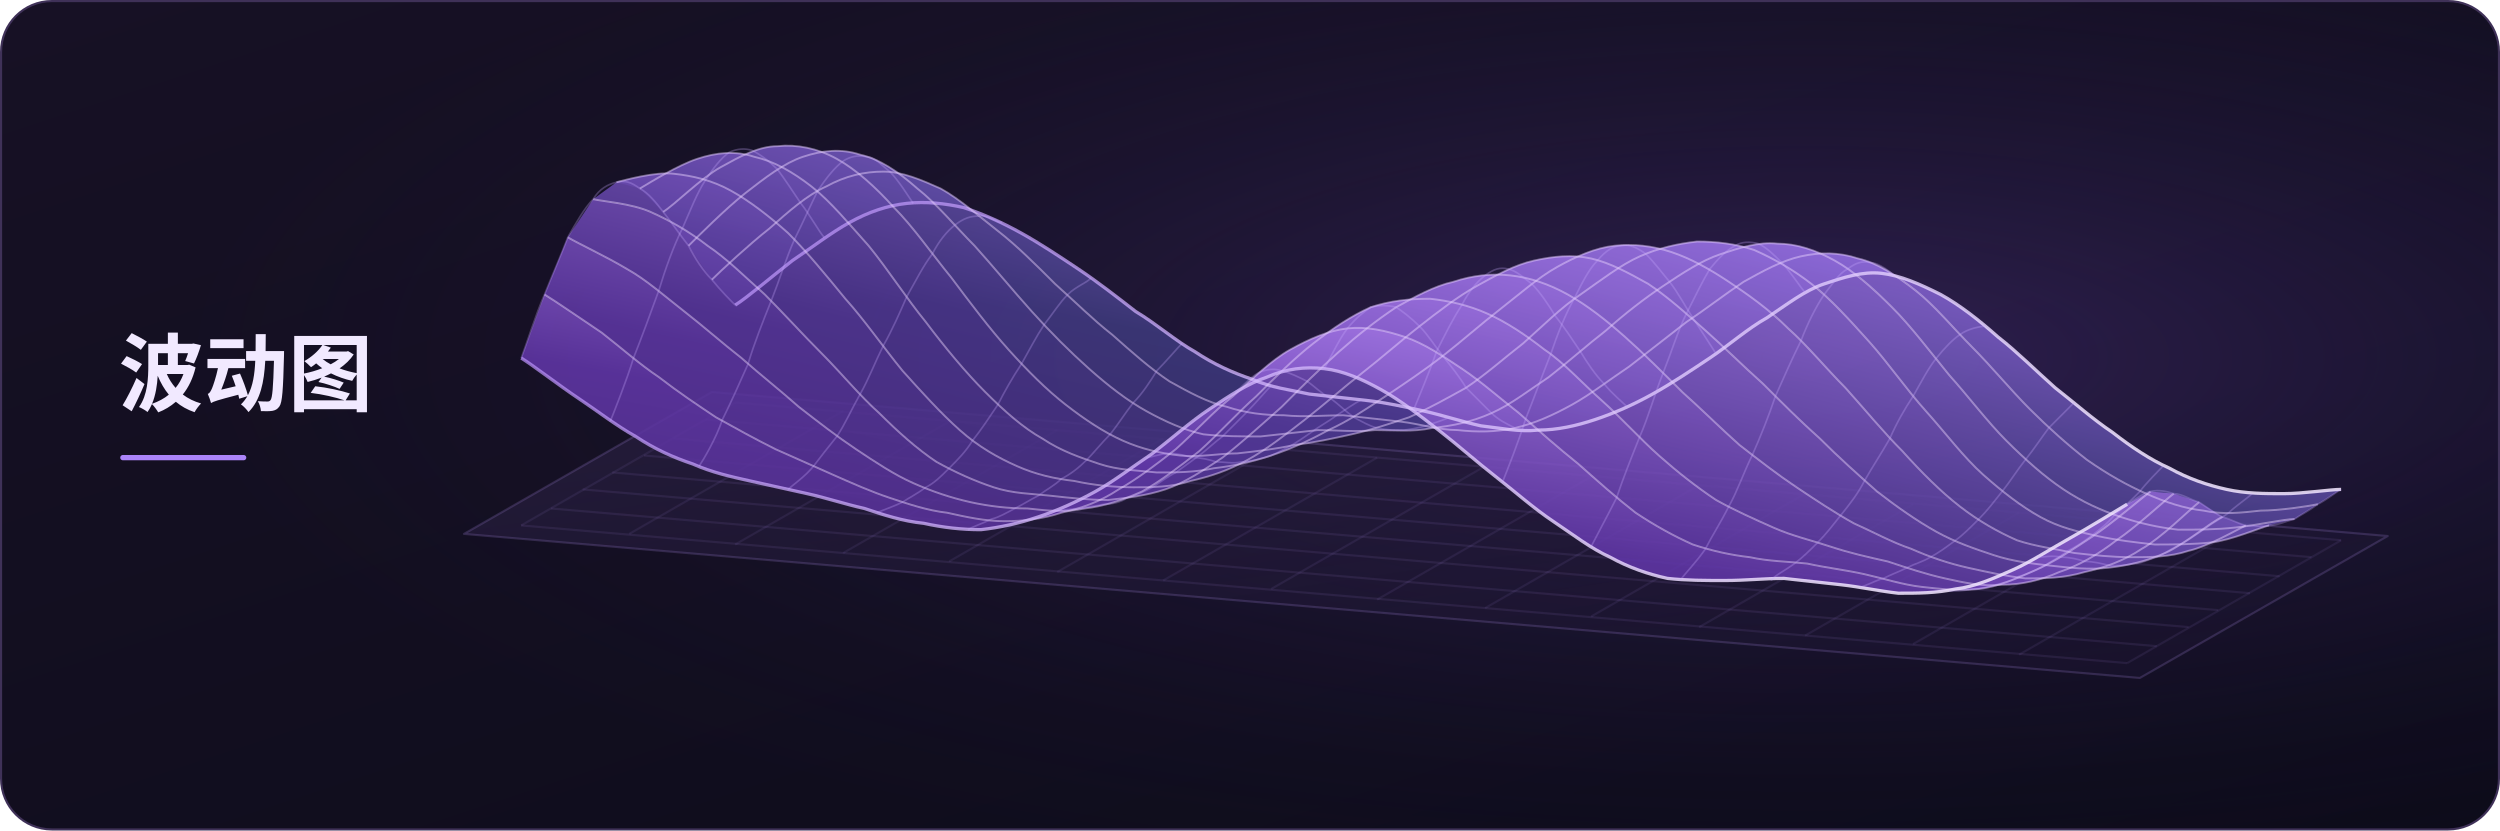
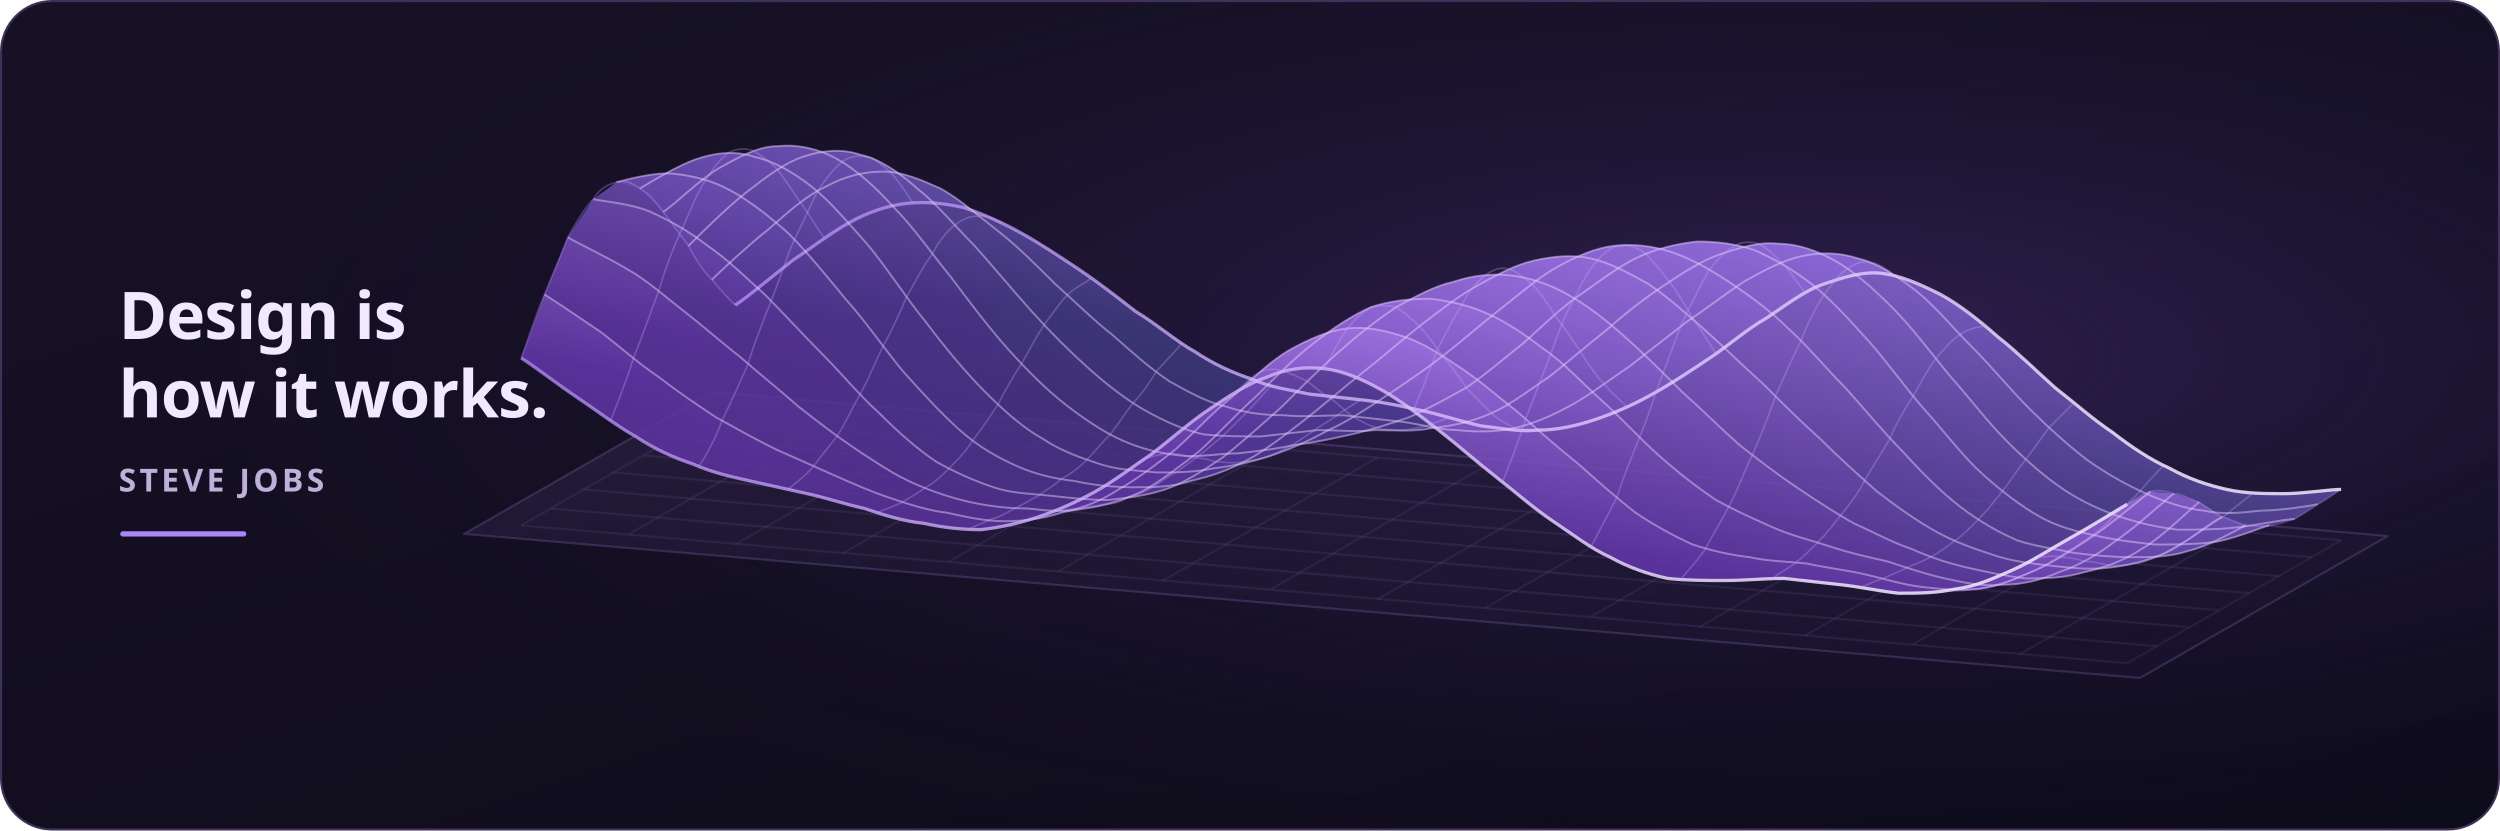
<svg xmlns="http://www.w3.org/2000/svg" width="1180" height="392" viewBox="0 0 1180 392" role="img" aria-labelledby="waveform-title">
  <defs>
    <linearGradient id="base" x1="0" y1="0" x2="1" y2="1" gradientUnits="objectBoundingBox">
      <stop stop-color="#171125" />
      <stop offset="1" stop-color="#0C0B19" />
    </linearGradient>
    <radialGradient id="bloom" cx="72%" cy="43%" r="65%">
      <stop stop-color="#593995" stop-opacity=".43" />
      <stop offset=".78" stop-color="#32225A" stop-opacity=".07" />
      <stop offset="1" stop-color="#302352" stop-opacity="0" />
    </radialGradient>
    <linearGradient id="edge" x2="1" y2=".2">
      <stop stop-color="#BB92FB" stop-opacity=".7" />
      <stop offset="1" stop-color="#F1E5FF" stop-opacity=".86" />
    </linearGradient>
    <linearGradient id="floor" x2="1" y2="1">
      <stop stop-color="#291F41" stop-opacity=".77" />
      <stop offset="1" stop-color="#1A132E" stop-opacity=".46" />
    </linearGradient>
    <linearGradient id="r0" x1="0" y1="1" x2="1" y2="0">
      <stop stop-color="#382468" />
      <stop offset=".40" stop-color="#3c387b" />
      <stop offset=".79" stop-color="#956ce4" />
      <stop offset="1" stop-color="#3c387b" />
    </linearGradient>
    <linearGradient id="r1" x1="0" y1="1" x2="1" y2="0">
      <stop stop-color="#3a256c" />
      <stop offset=".40" stop-color="#403880" />
      <stop offset=".79" stop-color="#986fe6" />
      <stop offset="1" stop-color="#403880" />
    </linearGradient>
    <linearGradient id="r2" x1="0" y1="1" x2="1" y2="0">
      <stop stop-color="#3d266f" />
      <stop offset=".40" stop-color="#453886" />
      <stop offset=".79" stop-color="#9c72e8" />
      <stop offset="1" stop-color="#453886" />
    </linearGradient>
    <linearGradient id="r3" x1="0" y1="1" x2="1" y2="0">
      <stop stop-color="#402772" />
      <stop offset=".40" stop-color="#4a378c" />
      <stop offset=".79" stop-color="#9f75e9" />
      <stop offset="1" stop-color="#4a378c" />
    </linearGradient>
    <linearGradient id="r4" x1="0" y1="1" x2="1" y2="0">
      <stop stop-color="#422876" />
      <stop offset=".40" stop-color="#4e3791" />
      <stop offset=".79" stop-color="#a378eb" />
      <stop offset="1" stop-color="#4e3791" />
    </linearGradient>
    <linearGradient id="r5" x1="0" y1="1" x2="1" y2="0">
      <stop stop-color="#44297a" />
      <stop offset=".40" stop-color="#523796" />
      <stop offset=".79" stop-color="#a67bed" />
      <stop offset="1" stop-color="#523796" />
    </linearGradient>
    <linearGradient id="r6" x1="0" y1="1" x2="1" y2="0">
      <stop stop-color="#472a7d" />
      <stop offset=".40" stop-color="#57369c" />
      <stop offset=".79" stop-color="#aa7eef" />
      <stop offset="1" stop-color="#57369c" />
    </linearGradient>
    <linearGradient id="r7" x1="0" y1="1" x2="1" y2="0">
      <stop stop-color="#4a2b80" />
      <stop offset=".40" stop-color="#5c36a2" />
      <stop offset=".79" stop-color="#ad81f0" />
      <stop offset="1" stop-color="#5c36a2" />
    </linearGradient>
    <linearGradient id="r8" x1="0" y1="1" x2="1" y2="0">
      <stop stop-color="#4c2c84" />
      <stop offset=".40" stop-color="#6036a7" />
      <stop offset=".79" stop-color="#b184f2" />
      <stop offset="1" stop-color="#6036a7" />
    </linearGradient>
  </defs>
  <rect x=".5" y=".5" width="1179" height="391" rx="24" fill="url(#base)" stroke="#3F3158" />
  <rect x="1" y="1" width="1178" height="390" rx="24" fill="url(#bloom)" />
  <g fill="none" stroke-linejoin="round">
    <path d="M336,185L1127,253L1010,320L219,252Z" fill="url(#floor)" stroke="#8068B1" stroke-width="1" stroke-opacity=".29" />
    <path d="M347,190L1105,255" stroke="#8068B1" stroke-opacity=".15" />
    <path d="M333,198L1091,263" stroke="#8068B1" stroke-opacity=".15" />
    <path d="M318,207L1076,272" stroke="#8068B1" stroke-opacity=".15" />
    <path d="M304,215L1062,280" stroke="#8068B1" stroke-opacity=".15" />
    <path d="M289,223L1047,288" stroke="#8068B1" stroke-opacity=".15" />
    <path d="M275,231L1033,296" stroke="#8068B1" stroke-opacity=".15" />
    <path d="M260,240L1018,305" stroke="#8068B1" stroke-opacity=".15" />
    <path d="M246,248L1004,313" stroke="#8068B1" stroke-opacity=".15" />
    <path d="M347,190L246,248" stroke="#8068B1" stroke-opacity=".14" />
    <path d="M398,194L297,252" stroke="#8068B1" stroke-opacity=".14" />
    <path d="M448,199L347,257" stroke="#8068B1" stroke-opacity=".14" />
    <path d="M499,203L398,261" stroke="#8068B1" stroke-opacity=".14" />
    <path d="M549,207L448,265" stroke="#8068B1" stroke-opacity=".14" />
    <path d="M600,212L499,270" stroke="#8068B1" stroke-opacity=".14" />
    <path d="M650,216L549,274" stroke="#8068B1" stroke-opacity=".14" />
    <path d="M701,220L600,278" stroke="#8068B1" stroke-opacity=".14" />
    <path d="M751,225L650,283" stroke="#8068B1" stroke-opacity=".14" />
    <path d="M802,229L701,287" stroke="#8068B1" stroke-opacity=".14" />
    <path d="M852,233L751,291" stroke="#8068B1" stroke-opacity=".14" />
    <path d="M903,238L802,296" stroke="#8068B1" stroke-opacity=".14" />
    <path d="M953,242L852,300" stroke="#8068B1" stroke-opacity=".14" />
    <path d="M1004,246L903,304" stroke="#8068B1" stroke-opacity=".14" />
    <path d="M1054,251L953,309" stroke="#8068B1" stroke-opacity=".14" />
    <path d="M1105,255L1004,313" stroke="#8068B1" stroke-opacity=".14" />
    <path d="M347,144C352,141 365,130 374,123C383,117 392,110 401,105C410,100 419,97 428,96C437,95 446,96 455,98C464,101 473,105 482,110C491,115 500,121 509,127C518,133 527,140 536,147C546,153 555,161 564,166C573,172 582,176 591,179C600,183 609,184 618,186C627,187 636,188 645,189C654,190 663,192 672,194C681,196 690,199 699,201C708,202 717,204 726,203C735,203 744,201 753,198C762,195 771,191 780,186C789,181 798,175 807,169C816,163 825,155 834,150C843,144 852,137 861,134C870,131 879,128 888,129C897,130 906,134 916,139C925,144 934,151 943,159C952,166 961,175 970,183C979,190 988,198 997,204C1006,211 1015,217 1024,221C1033,226 1042,229 1051,231C1060,233 1069,233 1078,233C1087,233 1100,231 1105,231L1094,238C1089,239 1076,241 1067,241C1058,242 1049,243 1040,241C1031,240 1022,237 1013,233C1004,229 995,224 985,217C976,210 967,202 958,193C949,184 940,173 931,164C922,155 913,144 904,137C895,130 886,124 877,122C868,119 859,119 850,121C841,123 832,128 823,133C814,139 805,146 796,152C787,159 778,166 769,173C760,179 751,186 742,191C733,196 724,200 715,202C706,204 697,204 688,203C679,203 670,200 661,199C652,198 643,197 634,196C625,196 616,197 606,196C597,196 588,195 579,192C570,190 561,185 552,180C543,174 534,166 525,158C516,151 507,142 498,134C489,125 480,116 471,109C462,102 453,94 444,89C435,85 426,81 417,81C408,81 399,83 390,88C381,92 372,100 363,108C354,115 340,128 336,132Z" fill="url(#r0)" fill-opacity=".88" />
    <path d="M336,132C340,128 354,115 363,108C372,100 381,92 390,88C399,83 408,81 417,81C426,81 435,85 444,89C453,94 462,102 471,109C480,116 489,125 498,134C507,142 516,151 525,158C534,166 543,174 552,180C561,185 570,190 579,192C588,195 597,196 606,196C616,197 625,196 634,196C643,197 652,198 661,199C670,200 679,203 688,203C697,204 706,204 715,202C724,200 733,196 742,191C751,186 760,179 769,173C778,166 787,159 796,152C805,146 814,139 823,133C832,128 841,123 850,121C859,119 868,119 877,122C886,124 895,130 904,137C913,144 922,155 931,164C940,173 949,184 958,193C967,202 976,210 985,217C995,224 1004,229 1013,233C1022,237 1031,240 1040,241C1049,243 1058,242 1067,241C1076,241 1089,239 1094,238L1083,245C1078,245 1065,248 1055,249C1046,250 1037,250 1028,250C1019,249 1010,247 1001,244C992,241 983,237 974,231C965,225 956,217 947,208C938,199 929,187 920,177C911,166 902,154 893,145C884,136 875,128 866,123C857,118 848,115 839,115C830,114 821,117 812,120C803,123 794,129 785,135C776,141 767,148 758,156C749,163 740,171 731,178C722,184 713,191 704,195C695,199 686,201 676,202C667,204 658,203 649,203C640,204 631,203 622,203C613,204 604,205 595,206C586,206 577,206 568,205C559,203 550,199 541,194C532,189 523,182 514,174C505,166 496,157 487,147C478,137 469,126 460,116C451,107 442,96 433,89C424,81 415,75 406,73C397,70 388,71 379,74C370,77 361,84 352,91C343,98 329,112 325,116Z" fill="url(#r1)" fill-opacity=".88" />
    <path d="M325,116C329,112 343,98 352,91C361,84 370,77 379,74C388,71 397,70 406,73C415,75 424,81 433,89C442,96 451,107 460,116C469,126 478,137 487,147C496,157 505,166 514,174C523,182 532,189 541,194C550,199 559,203 568,205C577,206 586,206 595,206C604,205 613,204 622,203C631,203 640,204 649,203C658,203 667,204 676,202C686,201 695,199 704,195C713,191 722,184 731,178C740,171 749,163 758,156C767,148 776,141 785,135C794,129 803,123 812,120C821,117 830,114 839,115C848,115 857,118 866,123C875,128 884,136 893,145C902,154 911,166 920,177C929,187 938,199 947,208C956,217 965,225 974,231C983,237 992,241 1001,244C1010,247 1019,249 1028,250C1037,250 1046,250 1055,249C1065,248 1078,245 1083,245L1071,248C1067,249 1053,255 1044,256C1035,257 1026,257 1017,257C1008,256 999,255 990,253C981,251 972,249 963,244C954,239 945,232 936,224C927,216 918,204 909,194C900,184 891,171 882,161C873,151 864,141 855,134C846,127 837,122 828,118C819,115 810,114 801,114C792,115 783,117 774,121C765,125 756,132 746,139C737,145 728,154 719,162C710,169 701,177 692,183C683,188 674,193 665,197C656,200 647,203 638,205C629,207 620,209 611,210C602,212 593,213 584,214C575,214 566,216 557,215C548,214 539,212 530,208C521,204 512,198 503,191C494,184 485,175 476,165C467,155 458,143 449,131C440,120 431,107 422,98C413,88 404,80 395,75C386,70 376,68 367,69C358,69 349,74 340,79C331,84 318,97 313,100Z" fill="url(#r2)" fill-opacity=".88" />
    <path d="M313,100C318,97 331,84 340,79C349,74 358,69 367,69C376,68 386,70 395,75C404,80 413,88 422,98C431,107 440,120 449,131C458,143 467,155 476,165C485,175 494,184 503,191C512,198 521,204 530,208C539,212 548,214 557,215C566,216 575,214 584,214C593,213 602,212 611,210C620,209 629,207 638,205C647,203 656,200 665,197C674,193 683,188 692,183C701,177 710,169 719,162C728,154 737,145 746,139C756,132 765,125 774,121C783,117 792,115 801,114C810,114 819,115 828,118C837,122 846,127 855,134C864,141 873,151 882,161C891,171 900,184 909,194C918,204 927,216 936,224C945,232 954,239 963,244C972,249 981,251 990,253C999,255 1008,256 1017,257C1026,257 1035,257 1044,256C1053,255 1067,249 1071,248L1060,248C1056,250 1042,258 1033,260C1024,263 1015,263 1006,263C997,263 988,262 979,261C970,259 961,258 952,255C943,251 934,246 925,239C916,232 907,223 898,213C889,204 880,193 871,183C862,174 853,163 844,155C835,146 825,139 816,133C807,127 798,122 789,119C780,116 771,115 762,116C753,117 744,121 735,126C726,131 717,139 708,146C699,153 690,161 681,168C672,175 663,181 654,187C645,193 636,199 627,203C618,208 609,212 600,215C591,218 582,220 573,221C564,223 555,223 546,223C537,222 528,222 519,219C510,216 501,213 492,207C483,202 474,194 465,185C456,176 446,164 437,152C428,141 419,127 410,116C401,106 392,95 383,88C374,81 365,76 356,74C347,71 338,72 329,75C320,78 307,86 302,89Z" fill="url(#r3)" fill-opacity=".88" />
    <path d="M302,89C307,86 320,78 329,75C338,72 347,71 356,74C365,76 374,81 383,88C392,95 401,106 410,116C419,127 428,141 437,152C446,164 456,176 465,185C474,194 483,202 492,207C501,213 510,216 519,219C528,222 537,222 546,223C555,223 564,223 573,221C582,220 591,218 600,215C609,212 618,208 627,203C636,199 645,193 654,187C663,181 672,175 681,168C690,161 699,153 708,146C717,139 726,131 735,126C744,121 753,117 762,116C771,115 780,116 789,119C798,122 807,127 816,133C825,139 835,146 844,155C853,163 862,174 871,183C880,193 889,204 898,213C907,223 916,232 925,239C934,246 943,251 952,255C961,258 970,259 979,261C988,262 997,263 1006,263C1015,263 1024,263 1033,260C1042,258 1056,250 1060,248L1049,244C1044,246 1031,257 1022,261C1013,265 1004,267 995,268C986,269 977,268 968,267C959,266 950,265 941,262C932,259 923,256 914,251C905,246 895,239 886,232C877,224 868,216 859,207C850,199 841,190 832,181C823,173 814,164 805,156C796,148 787,140 778,134C769,129 760,124 751,122C742,120 733,121 724,123C715,125 706,130 697,135C688,140 679,147 670,154C661,161 652,169 643,176C634,183 625,191 616,198C607,205 598,212 589,217C580,222 571,225 562,227C553,230 544,230 535,230C526,230 516,229 507,227C498,226 489,224 480,220C471,216 462,211 453,203C444,195 435,185 426,175C417,164 408,151 399,141C390,130 381,119 372,110C363,102 354,95 345,90C336,85 327,83 318,82C309,81 295,85 291,86Z" fill="url(#r4)" fill-opacity=".88" />
    <path d="M291,86C295,85 309,81 318,82C327,83 336,85 345,90C354,95 363,102 372,110C381,119 390,130 399,141C408,151 417,164 426,175C435,185 444,195 453,203C462,211 471,216 480,220C489,224 498,226 507,227C516,229 526,230 535,230C544,230 553,230 562,227C571,225 580,222 589,217C598,212 607,205 616,198C625,191 634,183 643,176C652,169 661,161 670,154C679,147 688,140 697,135C706,130 715,125 724,123C733,121 742,120 751,122C760,124 769,129 778,134C787,140 796,148 805,156C814,164 823,173 832,181C841,190 850,199 859,207C868,216 877,224 886,232C895,239 905,246 914,251C923,256 932,259 941,262C950,265 959,266 968,267C977,268 986,269 995,268C1004,267 1013,265 1022,261C1031,257 1044,246 1049,244L1038,237C1033,241 1020,254 1011,259C1002,265 993,268 984,270C974,273 965,273 956,273C947,272 938,270 929,268C920,266 911,263 902,259C893,256 884,251 875,247C866,242 857,236 848,230C839,224 830,217 821,210C812,202 803,193 794,185C785,176 776,167 767,159C758,151 749,144 740,139C731,134 722,131 713,130C704,129 695,130 686,133C677,135 668,140 659,145C650,151 641,158 632,166C623,174 614,183 605,192C596,200 586,209 577,216C568,222 559,228 550,231C541,234 532,235 523,236C514,236 505,235 496,234C487,233 478,233 469,230C460,227 451,223 442,218C433,212 424,204 415,195C406,187 397,176 388,167C379,158 370,148 361,139C352,131 343,122 334,116C325,109 316,104 307,100C298,96 284,95 280,94Z" fill="url(#r5)" fill-opacity=".88" />
    <path d="M280,94C284,95 298,96 307,100C316,104 325,109 334,116C343,122 352,131 361,139C370,148 379,158 388,167C397,176 406,187 415,195C424,204 433,212 442,218C451,223 460,227 469,230C478,233 487,233 496,234C505,235 514,236 523,236C532,235 541,234 550,231C559,228 568,222 577,216C586,209 596,200 605,192C614,183 623,174 632,166C641,158 650,151 659,145C668,140 677,135 686,133C695,130 704,129 713,130C722,131 731,134 740,139C749,144 758,151 767,159C776,167 785,176 794,185C803,193 812,202 821,210C830,217 839,224 848,230C857,236 866,242 875,247C884,251 893,256 902,259C911,263 920,266 929,268C938,270 947,272 956,273C965,273 974,273 984,270C993,268 1002,265 1011,259C1020,254 1033,241 1038,237L1026,233C1022,236 1008,249 999,255C990,262 981,267 972,270C963,274 954,276 945,276C936,277 927,275 918,273C909,271 900,268 891,265C882,263 873,261 864,258C855,255 846,253 837,249C828,245 819,241 810,236C801,230 792,223 783,215C774,207 765,197 756,189C747,181 738,171 729,165C720,158 711,152 702,148C693,144 684,142 675,141C665,141 656,142 647,145C638,149 629,155 620,162C611,169 602,178 593,187C584,195 575,205 566,213C557,220 548,227 539,232C530,236 521,239 512,240C503,242 494,241 485,240C476,240 467,239 458,237C449,235 440,232 431,228C422,224 413,218 404,212C395,206 386,199 377,192C368,184 359,177 350,169C341,162 332,154 323,147C314,140 305,132 296,127C286,121 273,115 268,112Z" fill="url(#r6)" fill-opacity=".88" />
    <path d="M268,112C273,115 286,121 296,127C305,132 314,140 323,147C332,154 341,162 350,169C359,177 368,184 377,192C386,199 395,206 404,212C413,218 422,224 431,228C440,232 449,235 458,237C467,239 476,240 485,240C494,241 503,242 512,240C521,239 530,236 539,232C548,227 557,220 566,213C575,205 584,195 593,187C602,178 611,169 620,162C629,155 638,149 647,145C656,142 665,141 675,141C684,142 693,144 702,148C711,152 720,158 729,165C738,171 747,181 756,189C765,197 774,207 783,215C792,223 801,230 810,236C819,241 828,245 837,249C846,253 855,255 864,258C873,261 882,263 891,265C900,268 909,271 918,273C927,275 936,277 945,276C954,276 963,274 972,270C981,267 990,262 999,255C1008,249 1022,236 1026,233L1015,232C1011,235 997,247 988,253C979,259 970,265 961,269C952,273 943,277 934,278C925,279 916,278 907,277C898,276 889,273 880,271C871,269 862,268 853,266C844,265 835,265 826,263C817,262 808,260 799,257C790,253 781,248 772,242C763,235 754,227 745,219C735,211 726,203 717,195C708,188 699,180 690,174C681,168 672,162 663,159C654,156 645,154 636,155C627,156 618,160 609,165C600,170 591,179 582,187C573,194 564,204 555,212C546,219 537,226 528,231C519,237 510,240 501,242C492,245 483,246 474,246C465,246 456,244 447,242C438,241 429,238 420,235C411,232 402,228 393,224C384,220 375,216 366,212C356,207 347,202 338,197C329,191 320,185 311,178C302,172 293,164 284,157C275,151 262,142 257,139Z" fill="url(#r7)" fill-opacity=".88" />
    <path d="M257,139C262,142 275,151 284,157C293,164 302,172 311,178C320,185 329,191 338,197C347,202 356,207 366,212C375,216 384,220 393,224C402,228 411,232 420,235C429,238 438,241 447,242C456,244 465,246 474,246C483,246 492,245 501,242C510,240 519,237 528,231C537,226 546,219 555,212C564,204 573,194 582,187C591,179 600,170 609,165C618,160 627,156 636,155C645,154 654,156 663,159C672,162 681,168 690,174C699,180 708,188 717,195C726,203 735,211 745,219C754,227 763,235 772,242C781,248 790,253 799,257C808,260 817,262 826,263C835,265 844,265 853,266C862,268 871,269 880,271C889,273 898,276 907,277C916,278 925,279 934,278C943,277 952,273 961,269C970,265 979,259 988,253C997,247 1011,235 1015,232L1004,238C999,241 986,249 977,254C968,259 959,265 950,269C941,273 932,277 923,278C914,280 905,280 896,280C887,279 878,277 869,276C860,275 851,274 842,273C833,273 824,274 814,274C805,274 796,274 787,273C778,271 769,268 760,263C751,259 742,252 733,246C724,240 715,232 706,225C697,218 688,210 679,203C670,196 661,189 652,184C643,179 634,175 625,174C616,173 607,174 598,178C589,181 580,187 571,193C562,199 553,207 544,214C535,220 526,227 517,232C508,237 499,241 490,244C481,247 472,249 463,250C454,250 445,249 436,247C426,246 417,243 408,240C399,238 390,235 381,233C372,231 363,229 354,227C345,225 336,223 327,219C318,216 309,212 300,206C291,201 282,194 273,188C264,182 251,172 246,169Z" fill="url(#r8)" fill-opacity=".88" />
    <path d="M347,144C352,141 365,130 374,123C383,117 392,110 401,105C410,100 419,97 428,96C437,95 446,96 455,98C464,101 473,105 482,110C491,115 500,121 509,127C518,133 527,140 536,147C546,153 555,161 564,166C573,172 582,176 591,179C600,183 609,184 618,186C627,187 636,188 645,189C654,190 663,192 672,194C681,196 690,199 699,201C708,202 717,204 726,203C735,203 744,201 753,198C762,195 771,191 780,186C789,181 798,175 807,169C816,163 825,155 834,150C843,144 852,137 861,134C870,131 879,128 888,129C897,130 906,134 916,139C925,144 934,151 943,159C952,166 961,175 970,183C979,190 988,198 997,204C1006,211 1015,217 1024,221C1033,226 1042,229 1051,231C1060,233 1069,233 1078,233C1087,233 1100,231 1105,231" stroke="url(#edge)" stroke-width="1.55" />
    <path d="M336,132C340,128 354,115 363,108C372,100 381,92 390,88C399,83 408,81 417,81C426,81 435,85 444,89C453,94 462,102 471,109C480,116 489,125 498,134C507,142 516,151 525,158C534,166 543,174 552,180C561,185 570,190 579,192C588,195 597,196 606,196C616,197 625,196 634,196C643,197 652,198 661,199C670,200 679,203 688,203C697,204 706,204 715,202C724,200 733,196 742,191C751,186 760,179 769,173C778,166 787,159 796,152C805,146 814,139 823,133C832,128 841,123 850,121C859,119 868,119 877,122C886,124 895,130 904,137C913,144 922,155 931,164C940,173 949,184 958,193C967,202 976,210 985,217C995,224 1004,229 1013,233C1022,237 1031,240 1040,241C1049,243 1058,242 1067,241C1076,241 1089,239 1094,238" stroke="#E7D1FF" stroke-opacity=".48" stroke-width=".9" />
    <path d="M325,116C329,112 343,98 352,91C361,84 370,77 379,74C388,71 397,70 406,73C415,75 424,81 433,89C442,96 451,107 460,116C469,126 478,137 487,147C496,157 505,166 514,174C523,182 532,189 541,194C550,199 559,203 568,205C577,206 586,206 595,206C604,205 613,204 622,203C631,203 640,204 649,203C658,203 667,204 676,202C686,201 695,199 704,195C713,191 722,184 731,178C740,171 749,163 758,156C767,148 776,141 785,135C794,129 803,123 812,120C821,117 830,114 839,115C848,115 857,118 866,123C875,128 884,136 893,145C902,154 911,166 920,177C929,187 938,199 947,208C956,217 965,225 974,231C983,237 992,241 1001,244C1010,247 1019,249 1028,250C1037,250 1046,250 1055,249C1065,248 1078,245 1083,245" stroke="#E7D1FF" stroke-opacity=".48" stroke-width=".9" />
    <path d="M313,100C318,97 331,84 340,79C349,74 358,69 367,69C376,68 386,70 395,75C404,80 413,88 422,98C431,107 440,120 449,131C458,143 467,155 476,165C485,175 494,184 503,191C512,198 521,204 530,208C539,212 548,214 557,215C566,216 575,214 584,214C593,213 602,212 611,210C620,209 629,207 638,205C647,203 656,200 665,197C674,193 683,188 692,183C701,177 710,169 719,162C728,154 737,145 746,139C756,132 765,125 774,121C783,117 792,115 801,114C810,114 819,115 828,118C837,122 846,127 855,134C864,141 873,151 882,161C891,171 900,184 909,194C918,204 927,216 936,224C945,232 954,239 963,244C972,249 981,251 990,253C999,255 1008,256 1017,257C1026,257 1035,257 1044,256C1053,255 1067,249 1071,248" stroke="#E7D1FF" stroke-opacity=".48" stroke-width=".9" />
    <path d="M302,89C307,86 320,78 329,75C338,72 347,71 356,74C365,76 374,81 383,88C392,95 401,106 410,116C419,127 428,141 437,152C446,164 456,176 465,185C474,194 483,202 492,207C501,213 510,216 519,219C528,222 537,222 546,223C555,223 564,223 573,221C582,220 591,218 600,215C609,212 618,208 627,203C636,199 645,193 654,187C663,181 672,175 681,168C690,161 699,153 708,146C717,139 726,131 735,126C744,121 753,117 762,116C771,115 780,116 789,119C798,122 807,127 816,133C825,139 835,146 844,155C853,163 862,174 871,183C880,193 889,204 898,213C907,223 916,232 925,239C934,246 943,251 952,255C961,258 970,259 979,261C988,262 997,263 1006,263C1015,263 1024,263 1033,260C1042,258 1056,250 1060,248" stroke="#E7D1FF" stroke-opacity=".48" stroke-width=".9" />
    <path d="M291,86C295,85 309,81 318,82C327,83 336,85 345,90C354,95 363,102 372,110C381,119 390,130 399,141C408,151 417,164 426,175C435,185 444,195 453,203C462,211 471,216 480,220C489,224 498,226 507,227C516,229 526,230 535,230C544,230 553,230 562,227C571,225 580,222 589,217C598,212 607,205 616,198C625,191 634,183 643,176C652,169 661,161 670,154C679,147 688,140 697,135C706,130 715,125 724,123C733,121 742,120 751,122C760,124 769,129 778,134C787,140 796,148 805,156C814,164 823,173 832,181C841,190 850,199 859,207C868,216 877,224 886,232C895,239 905,246 914,251C923,256 932,259 941,262C950,265 959,266 968,267C977,268 986,269 995,268C1004,267 1013,265 1022,261C1031,257 1044,246 1049,244" stroke="#E7D1FF" stroke-opacity=".48" stroke-width=".9" />
    <path d="M280,94C284,95 298,96 307,100C316,104 325,109 334,116C343,122 352,131 361,139C370,148 379,158 388,167C397,176 406,187 415,195C424,204 433,212 442,218C451,223 460,227 469,230C478,233 487,233 496,234C505,235 514,236 523,236C532,235 541,234 550,231C559,228 568,222 577,216C586,209 596,200 605,192C614,183 623,174 632,166C641,158 650,151 659,145C668,140 677,135 686,133C695,130 704,129 713,130C722,131 731,134 740,139C749,144 758,151 767,159C776,167 785,176 794,185C803,193 812,202 821,210C830,217 839,224 848,230C857,236 866,242 875,247C884,251 893,256 902,259C911,263 920,266 929,268C938,270 947,272 956,273C965,273 974,273 984,270C993,268 1002,265 1011,259C1020,254 1033,241 1038,237" stroke="#E7D1FF" stroke-opacity=".48" stroke-width=".9" />
    <path d="M268,112C273,115 286,121 296,127C305,132 314,140 323,147C332,154 341,162 350,169C359,177 368,184 377,192C386,199 395,206 404,212C413,218 422,224 431,228C440,232 449,235 458,237C467,239 476,240 485,240C494,241 503,242 512,240C521,239 530,236 539,232C548,227 557,220 566,213C575,205 584,195 593,187C602,178 611,169 620,162C629,155 638,149 647,145C656,142 665,141 675,141C684,142 693,144 702,148C711,152 720,158 729,165C738,171 747,181 756,189C765,197 774,207 783,215C792,223 801,230 810,236C819,241 828,245 837,249C846,253 855,255 864,258C873,261 882,263 891,265C900,268 909,271 918,273C927,275 936,277 945,276C954,276 963,274 972,270C981,267 990,262 999,255C1008,249 1022,236 1026,233" stroke="#E7D1FF" stroke-opacity=".48" stroke-width=".9" />
    <path d="M257,139C262,142 275,151 284,157C293,164 302,172 311,178C320,185 329,191 338,197C347,202 356,207 366,212C375,216 384,220 393,224C402,228 411,232 420,235C429,238 438,241 447,242C456,244 465,246 474,246C483,246 492,245 501,242C510,240 519,237 528,231C537,226 546,219 555,212C564,204 573,194 582,187C591,179 600,170 609,165C618,160 627,156 636,155C645,154 654,156 663,159C672,162 681,168 690,174C699,180 708,188 717,195C726,203 735,211 745,219C754,227 763,235 772,242C781,248 790,253 799,257C808,260 817,262 826,263C835,265 844,265 853,266C862,268 871,269 880,271C889,273 898,276 907,277C916,278 925,279 934,278C943,277 952,273 961,269C970,265 979,259 988,253C997,247 1011,235 1015,232" stroke="#E7D1FF" stroke-opacity=".48" stroke-width=".9" />
    <path d="M246,169C251,172 264,182 273,188C282,194 291,201 300,206C309,212 318,216 327,219C336,223 345,225 354,227C363,229 372,231 381,233C390,235 399,238 408,240C417,243 426,246 436,247C445,249 454,250 463,250C472,249 481,247 490,244C499,241 508,237 517,232C526,227 535,220 544,214C553,207 562,199 571,193C580,187 589,181 598,178C607,174 616,173 625,174C634,175 643,179 652,184C661,189 670,196 679,203C688,210 697,218 706,225C715,232 724,240 733,246C742,252 751,259 760,263C769,268 778,271 787,273C796,274 805,274 814,274C824,274 833,273 842,273C851,274 860,275 869,276C878,277 887,279 896,280C905,280 914,280 923,278C932,277 941,273 950,269C959,265 968,259 977,254C986,249 999,241 1004,238" stroke="url(#edge)" stroke-width="1.55" />
    <path d="M347,144C345,142 340,137 336,132C332,128 328,122 325,116C321,111 317,105 313,100C310,96 306,91 302,89C298,86 295,85 291,86C287,87 283,89 280,94C276,98 272,105 268,112C265,120 261,129 257,139C253,148 248,164 246,169" stroke="#C9AAFF" stroke-opacity=".29" stroke-width=".8" />
    <path d="M389,112C387,110 382,101 378,96C374,90 370,84 367,80C363,76 359,73 355,71C352,70 348,70 344,72C340,75 337,79 333,85C329,91 326,99 322,108C318,116 314,127 311,137C307,148 303,159 299,169C296,179 290,194 288,199" stroke="#C9AAFF" stroke-opacity=".29" stroke-width=".8" />
    <path d="M431,96C429,93 424,85 420,81C416,78 413,74 409,74C405,73 401,74 398,76C394,79 390,84 386,90C383,96 379,105 375,113C371,122 368,132 364,142C360,152 356,162 353,172C349,181 345,190 341,198C338,207 332,217 330,220" stroke="#C9AAFF" stroke-opacity=".29" stroke-width=".8" />
    <path d="M473,105C471,105 466,101 462,102C458,102 455,103 451,106C447,109 443,114 440,120C436,125 432,133 428,140C425,147 421,156 417,163C413,171 410,179 406,186C402,193 399,200 395,206C391,211 387,216 384,220C380,225 374,229 372,231" stroke="#C9AAFF" stroke-opacity=".29" stroke-width=".8" />
    <path d="M515,131C514,133 508,135 504,139C500,143 497,148 493,153C489,159 486,165 482,172C478,178 474,185 471,191C467,197 463,203 459,208C456,213 452,217 448,221C444,225 441,228 437,230C433,233 429,235 426,237C422,239 416,241 414,242" stroke="#C9AAFF" stroke-opacity=".29" stroke-width=".8" />
    <path d="M558,162C556,164 550,171 546,175C543,180 539,186 535,190C531,195 528,200 524,205C520,209 516,214 513,217C509,221 505,224 501,226C498,229 494,231 490,234C486,236 483,238 479,240C475,242 472,244 468,245C464,247 458,249 457,250" stroke="#C9AAFF" stroke-opacity=".29" stroke-width=".8" />
    <path d="M600,182C598,184 592,191 588,195C585,198 581,202 577,206C573,209 570,212 566,215C562,218 559,220 555,223C551,225 547,228 544,230C540,232 536,234 532,235C529,237 525,238 521,238C517,239 514,239 510,240C506,240 501,241 499,241" stroke="#C9AAFF" stroke-opacity=".29" stroke-width=".8" />
    <path d="M642,189C640,190 634,194 631,196C627,199 623,201 619,204C616,206 612,209 608,211C604,213 601,215 597,216C593,217 589,218 586,218C582,219 578,218 574,218C571,217 567,216 563,216C559,215 556,214 552,214C548,214 543,216 541,216" stroke="#C9AAFF" stroke-opacity=".29" stroke-width=".8" />
    <path d="M684,197C682,198 676,200 673,201C669,202 665,203 661,203C658,203 654,203 650,202C646,201 643,199 639,197C635,194 632,191 628,188C624,186 620,182 617,180C613,178 609,176 605,175C602,174 598,174 594,176C590,178 585,184 583,185" stroke="#C9AAFF" stroke-opacity=".29" stroke-width=".8" />
    <path d="M726,203C724,203 719,203 715,202C711,200 707,198 704,195C700,191 696,187 692,183C689,178 685,173 681,168C677,163 674,158 670,154C666,150 662,147 659,145C655,144 651,144 647,145C644,147 640,150 636,155C632,160 627,171 625,174" stroke="#C9AAFF" stroke-opacity=".29" stroke-width=".8" />
    <path d="M768,192C766,190 761,186 757,181C753,177 749,171 746,166C742,160 738,154 734,149C731,144 727,138 723,134C719,131 716,128 712,127C708,126 705,127 701,130C697,133 693,138 690,144C686,150 682,158 678,166C675,175 669,189 667,194" stroke="#C9AAFF" stroke-opacity=".29" stroke-width=".8" />
    <path d="M810,167C808,164 803,156 799,150C795,144 792,138 788,133C784,128 780,123 777,120C773,117 769,115 765,116C762,116 758,118 754,123C750,127 747,133 743,141C739,148 735,158 732,167C728,177 724,188 720,198C717,208 711,223 709,228" stroke="#C9AAFF" stroke-opacity=".29" stroke-width=".8" />
    <path d="M852,138C850,136 845,128 841,124C837,120 834,117 830,115C826,114 822,114 819,116C815,118 811,122 807,127C804,132 800,140 796,148C792,156 789,166 785,176C781,186 778,197 774,206C770,216 766,226 763,235C759,243 753,254 751,258" stroke="#C9AAFF" stroke-opacity=".29" stroke-width=".8" />
    <path d="M894,130C893,129 887,124 883,124C879,123 876,124 872,127C868,129 865,134 861,139C857,145 853,153 850,161C846,169 842,178 838,187C835,196 831,206 827,215C823,223 820,232 816,239C812,247 808,253 805,259C801,265 795,271 793,274" stroke="#C9AAFF" stroke-opacity=".29" stroke-width=".8" />
    <path d="M937,154C935,154 929,155 925,158C922,160 918,164 914,169C910,174 907,180 903,187C899,193 895,200 892,207C888,214 884,220 880,227C877,233 873,238 869,243C865,248 862,252 858,256C854,260 851,263 847,266C843,269 837,272 836,274" stroke="#C9AAFF" stroke-opacity=".29" stroke-width=".8" />
    <path d="M979,190C977,192 971,198 967,202C964,206 960,212 956,217C952,222 949,227 945,232C941,237 938,241 934,245C930,249 926,253 923,255C919,258 915,261 911,263C908,265 904,266 900,268C896,270 893,271 889,273C885,274 880,277 878,277" stroke="#C9AAFF" stroke-opacity=".29" stroke-width=".8" />
    <path d="M1021,220C1019,222 1013,228 1010,232C1006,236 1002,240 998,243C995,247 991,250 987,253C983,256 980,258 976,260C972,263 968,265 965,267C961,269 957,271 953,272C950,274 946,275 942,276C938,277 935,278 931,278C927,279 922,279 920,279" stroke="#C9AAFF" stroke-opacity=".29" stroke-width=".8" />
    <path d="M1063,233C1061,235 1055,239 1052,242C1048,245 1044,247 1040,250C1037,252 1033,255 1029,257C1025,259 1022,261 1018,263C1014,264 1011,266 1007,266C1003,267 999,267 996,267C992,266 988,265 984,265C981,264 977,263 973,263C969,262 964,263 962,263" stroke="#C9AAFF" stroke-opacity=".29" stroke-width=".8" />
    <path d="M1105,231C1103,232 1098,236 1094,238C1090,241 1086,243 1083,245C1079,246 1075,248 1071,248C1068,249 1064,248 1060,248C1056,247 1053,245 1049,244C1045,242 1041,239 1038,237C1034,236 1030,233 1026,233C1023,232 1019,231 1015,232C1011,233 1006,237 1004,238" stroke="#C9AAFF" stroke-opacity=".29" stroke-width=".8" />
  </g>
  <g font-family="Segoe UI, Microsoft YaHei, PingFang SC, sans-serif">
-     <text x="56" y="191" fill="#F1E9FF" font-size="40" font-weight="700">波动图</text>
-     <path d="M58 216h57" stroke="#AB84F9" stroke-width="2.5" stroke-linecap="round" />
+     <text x="56" y="160" fill="#F1E9FF" font-size="31" font-weight="700" letter-spacing="-.4">
+       <tspan x="56">Design is</tspan>
+       <tspan x="56" dy="37">how it works.</tspan>
+     </text>
+     <text x="56" y="232" fill="#BFB0D9" font-size="15" font-weight="600" letter-spacing="1.6">STEVE JOBS</text>
+     <path d="M58 252h57" stroke="#AB84F9" stroke-width="2.5" stroke-linecap="round" />
  </g>
</svg>
